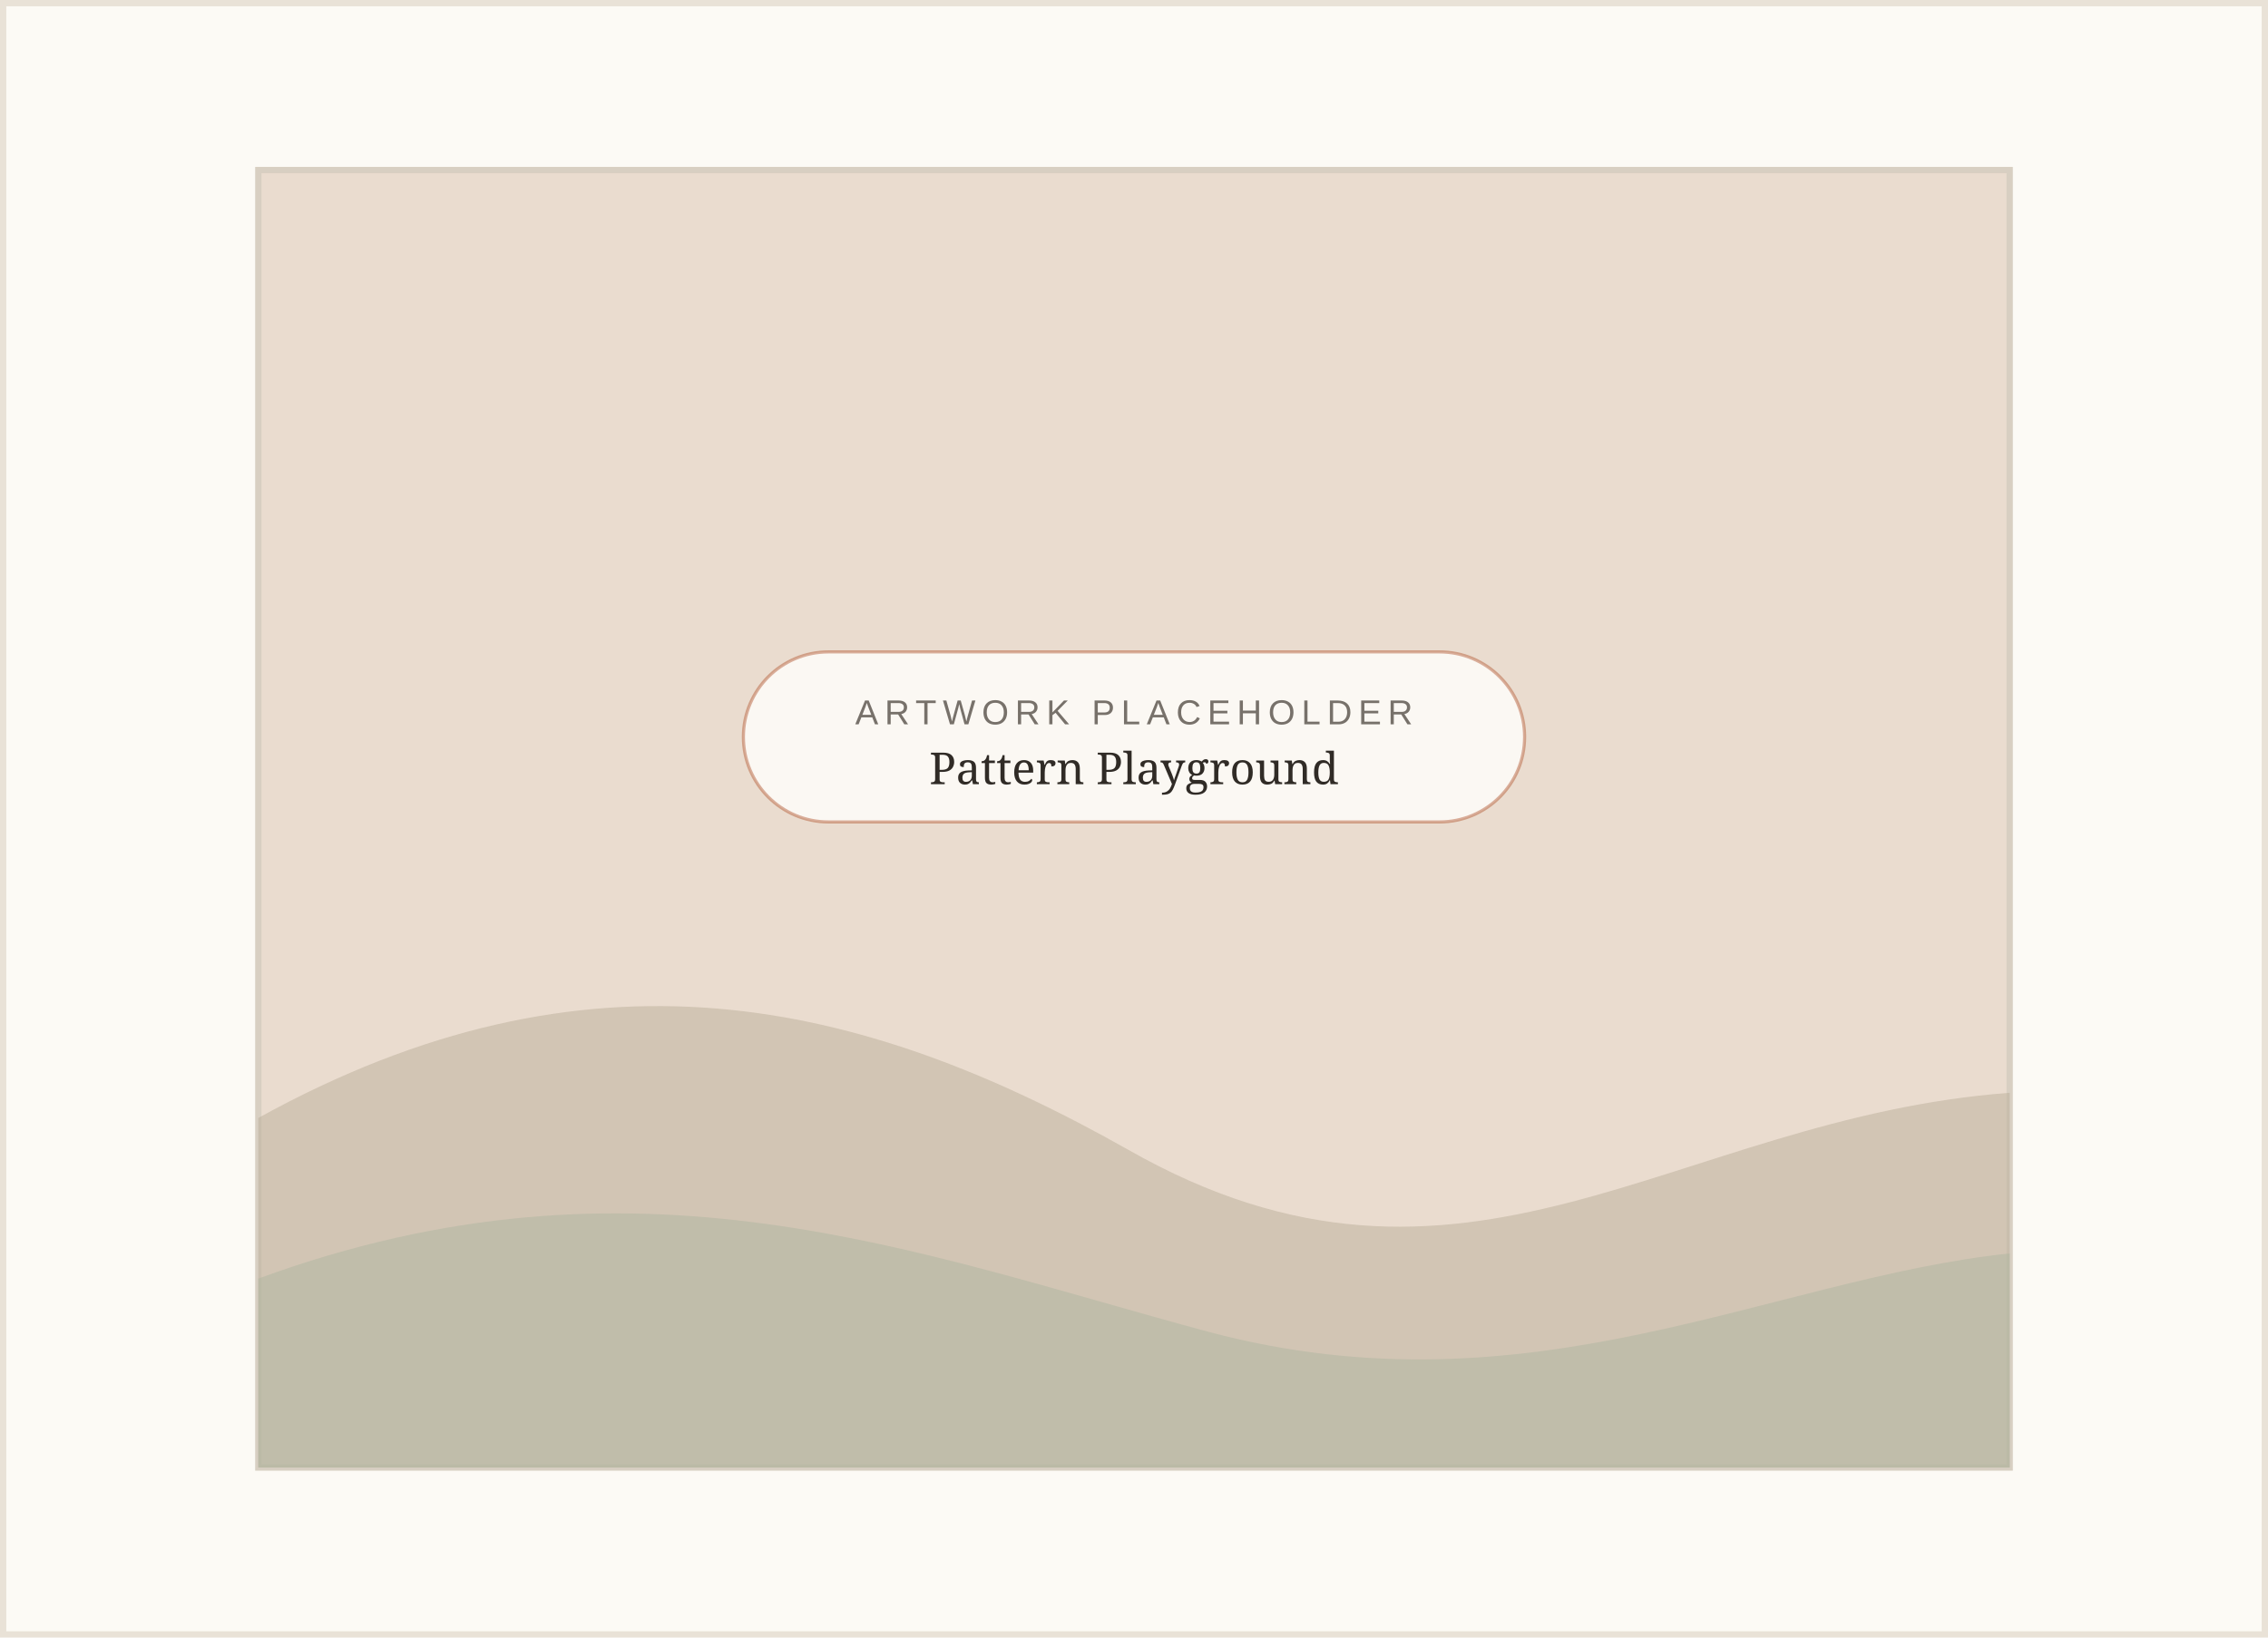
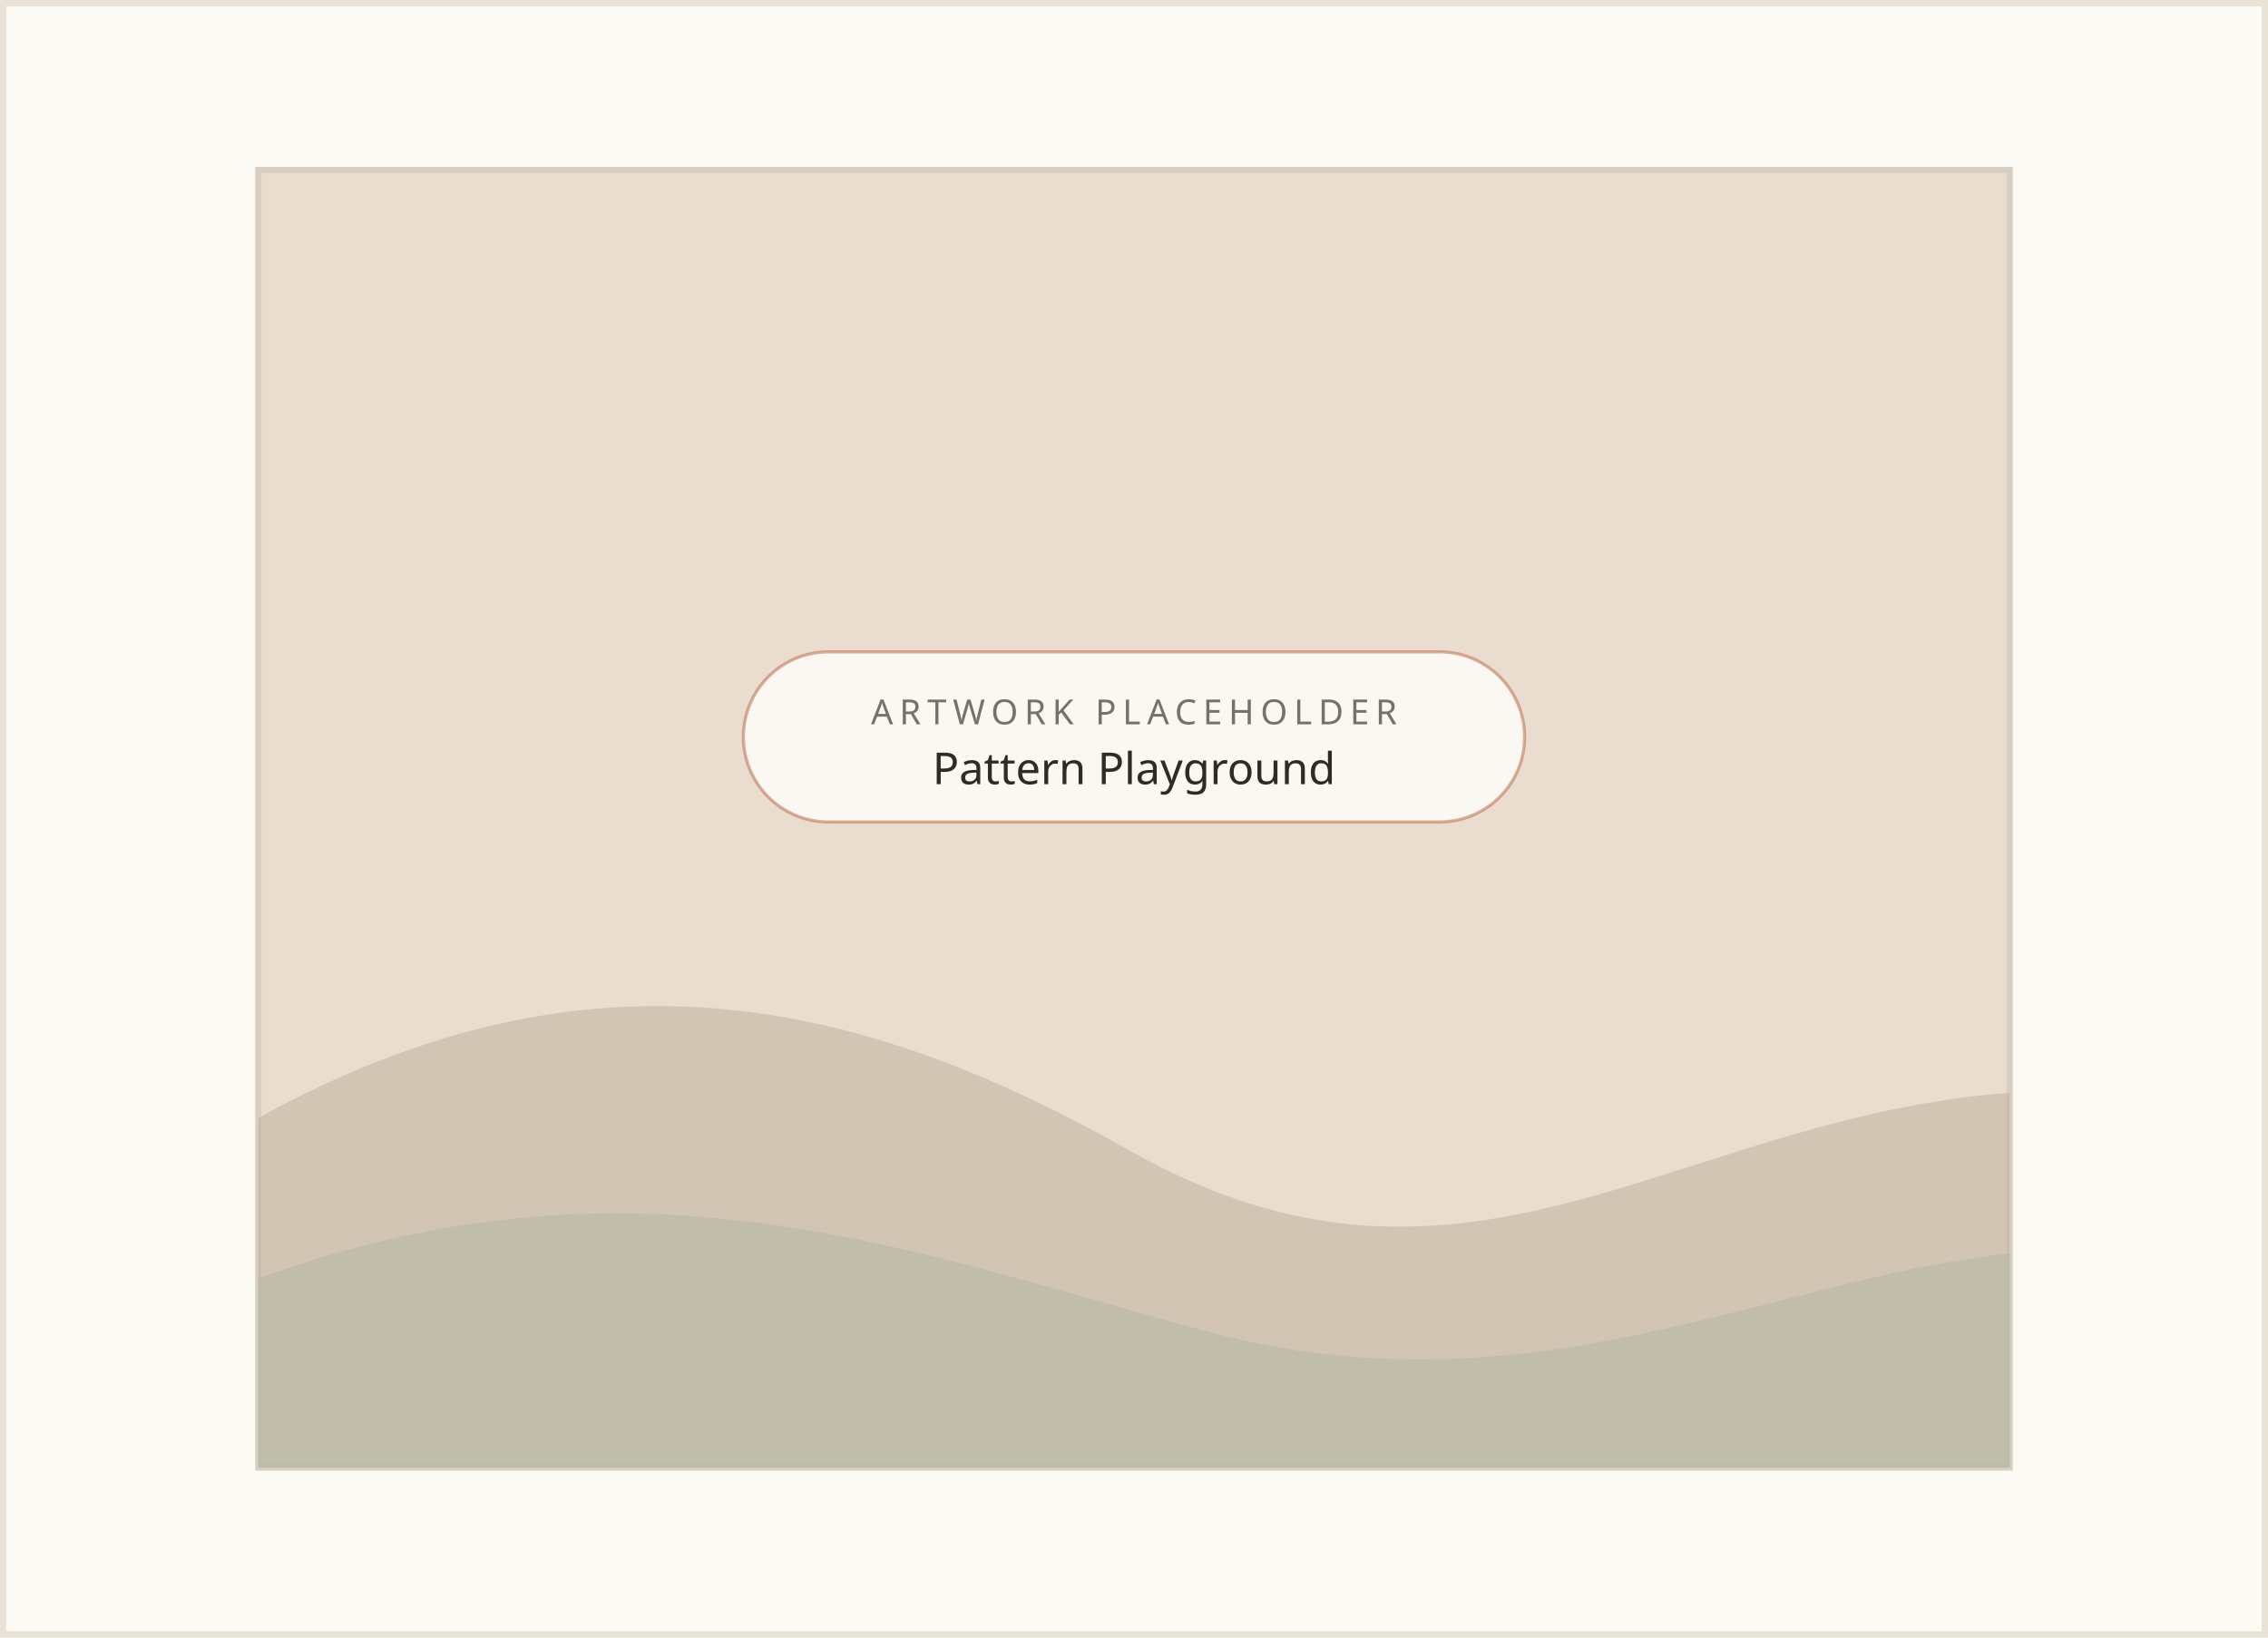
<svg xmlns="http://www.w3.org/2000/svg" viewBox="0 0 720 520" role="img" aria-label="Pattern Playground artwork placeholder">
  <rect x="1" y="1" width="718" height="518" fill="#fcfaf5" stroke="#e9e2d7" stroke-width="2" />
  <rect x="82" y="54" width="556" height="412" fill="#eadccf" stroke="#d8cfc2" stroke-width="2" />
  <path d="M82 355c105-58 191-38 276 10 107 61 173-10 280-18v119H82Z" fill="#b7ab96" opacity=".48" />
  <path d="M82 406c120-44 209-8 302 17 102 27 178-17 254-25v68H82Z" fill="#aeb5a0" opacity=".5" />
  <rect x="236" y="207" width="248" height="54" rx="27" fill="#fcfaf5" fill-opacity=".94" stroke="#b45d36" stroke-opacity=".48" />
-   <text x="360" y="230" text-anchor="middle" font-family="Arial,sans-serif" font-size="11" letter-spacing="2" fill="#77716a">ARTWORK PLACEHOLDER</text>
-   <text x="360" y="249" text-anchor="middle" font-family="Georgia,serif" font-size="14" fill="#302b26">Pattern Playground</text>
+   <text x="360" y="230" text-anchor="middle" font-family="Nunito, sans-serif" font-size="11" letter-spacing="2" fill="#77716a">ARTWORK PLACEHOLDER</text>
+   <text x="360" y="249" text-anchor="middle" font-family="Nunito, sans-serif" font-size="14" fill="#302b26">Pattern Playground</text>
</svg>
